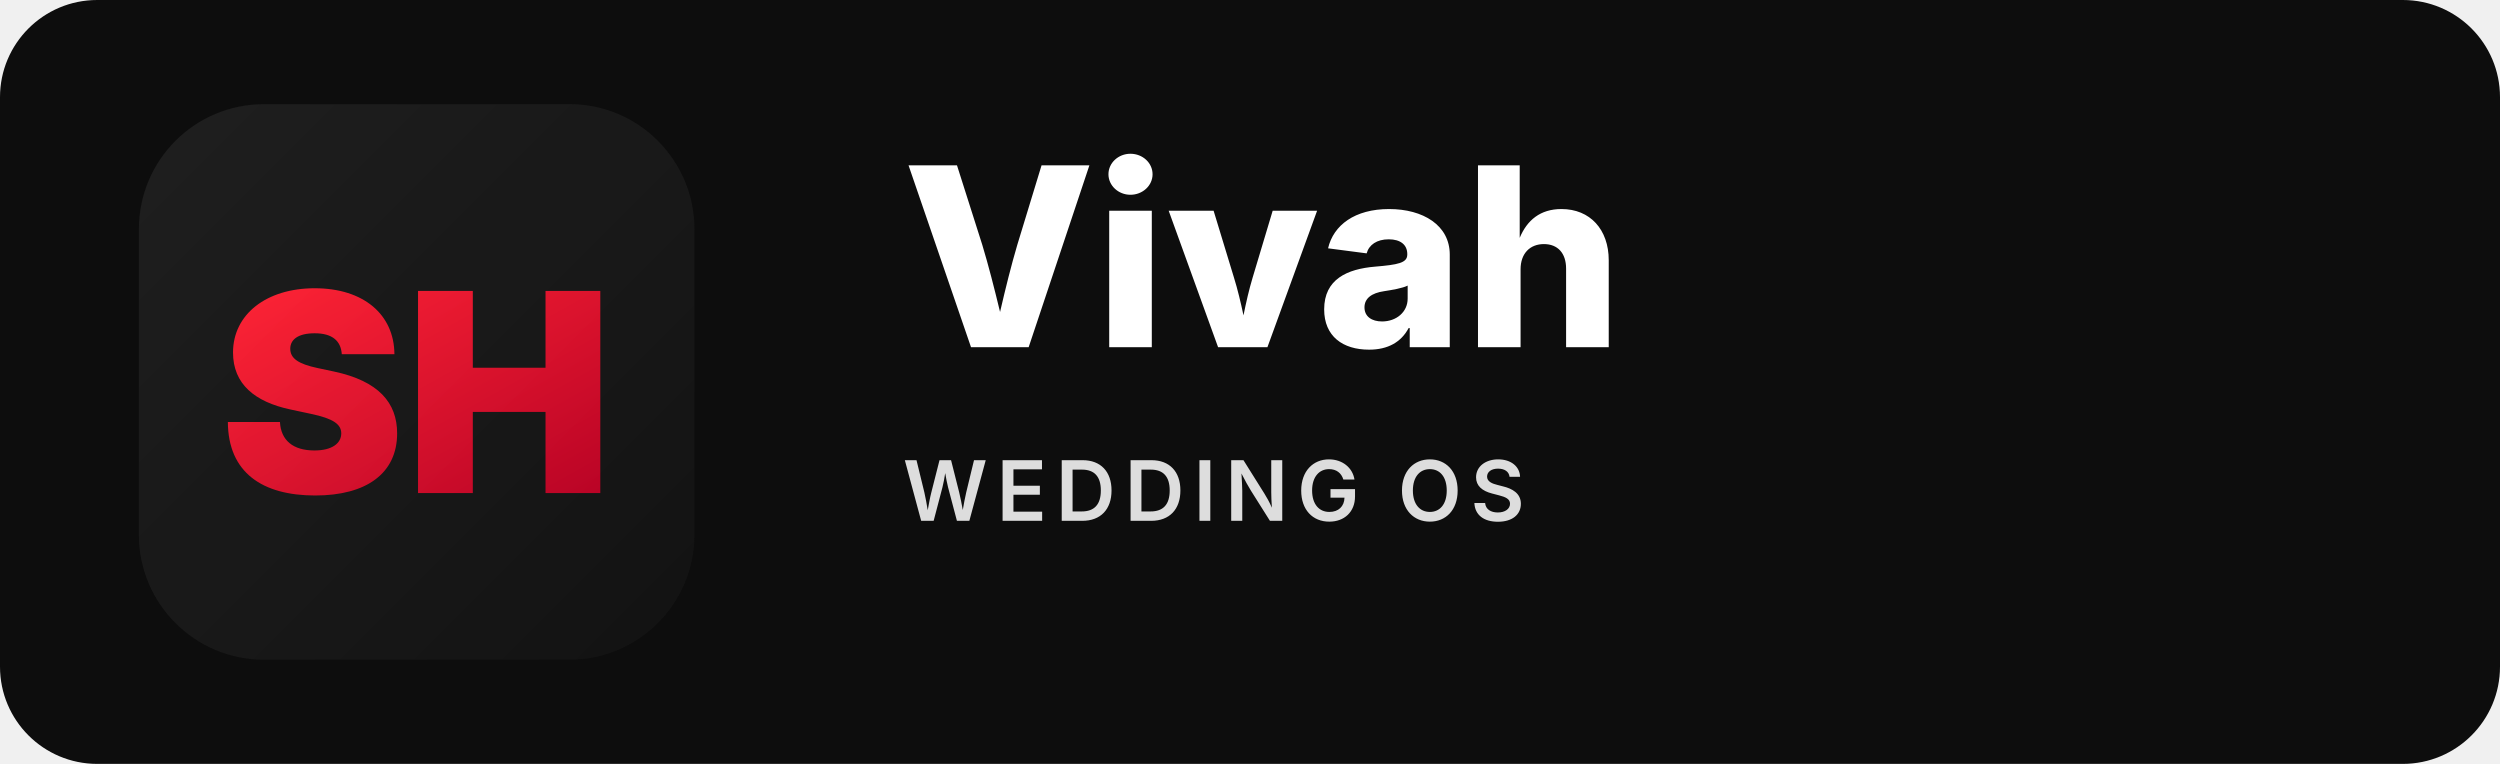
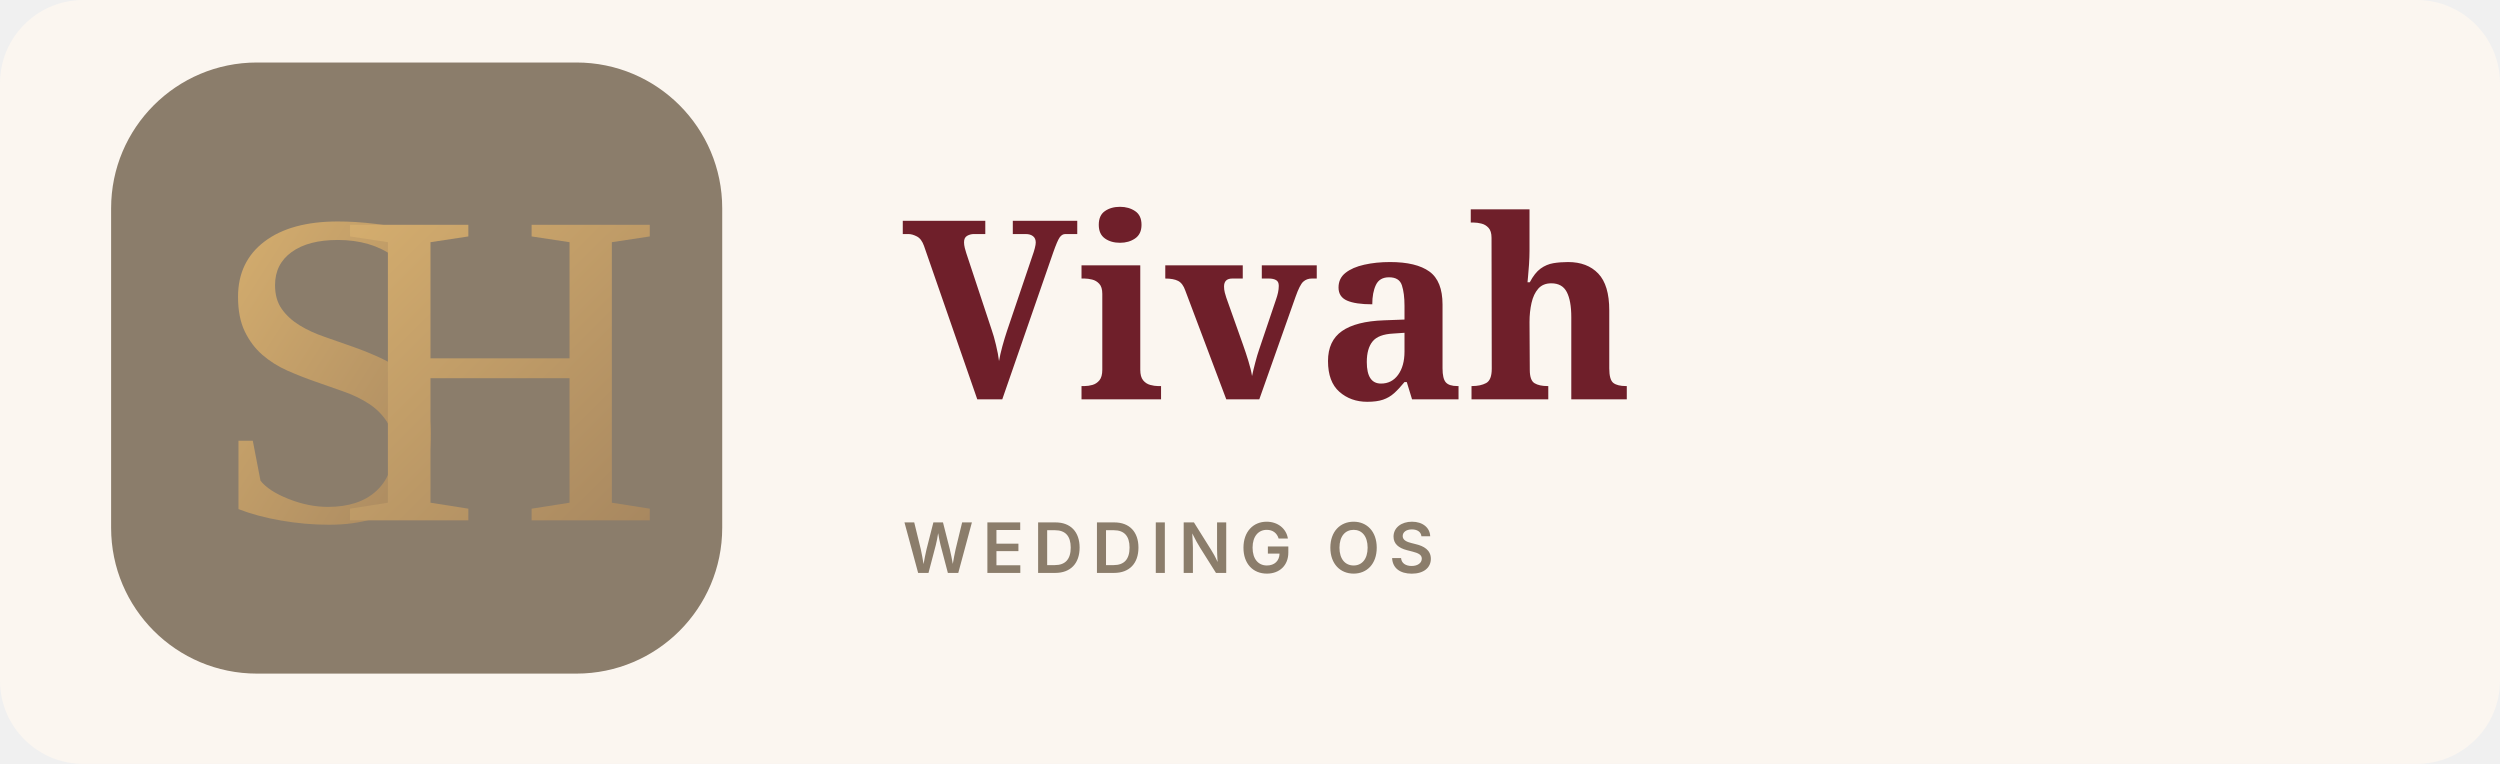
<svg xmlns="http://www.w3.org/2000/svg" viewBox="0 0 720 220" role="img" aria-labelledby="title desc">
  <defs>
-     <linearGradient id="red" x1="0" x2="1" y1="0" y2="1">
-       <stop offset="0%" stop-color="#ff1b2d" />
-       <stop offset="100%" stop-color="#b80023" />
-     </linearGradient>
-     <linearGradient id="shine" x1="0" x2="1" y1="0" y2="1">
-       <stop offset="0%" stop-color="#ffffff" stop-opacity="0.35" />
-       <stop offset="100%" stop-color="#ffffff" stop-opacity="0" />
+     <linearGradient id="goldLogo" x1="0" y1="0" x2="1" y2="1">
+       <stop offset="0%" stop-color="#d4ad6e" />
+       <stop offset="100%" stop-color="#a88860" />
    </linearGradient>
  </defs>
-   <rect width="720" height="220" rx="28" fill="#0d0d0d" />
-   <g transform="translate(40 30)">
-     <rect x="0" y="0" width="160" height="160" rx="36" fill="#121212" />
-     <text x="80" y="112" text-anchor="middle" font-family="Inter, 'Helvetica Neue', Arial, sans-serif" font-size="80" font-weight="900" fill="url(#red)">SH</text>
-     <rect x="0" y="0" width="160" height="160" rx="36" fill="url(#shine)" opacity="0.16" />
+   <rect width="720" height="220" rx="24" fill="#fbf6f0" />
+   <g transform="translate(32, 18)">
+     <rect x="0" y="0" width="176" height="176" rx="42" fill="#8b7d6b" />
+     <g transform="translate(88, 88)" text-anchor="middle" dominant-baseline="central">
+       <text x="-24" y="0" font-family="Didot, 'Times New Roman', serif" font-size="130" font-weight="300" fill="url(#goldLogo)">S</text>
+       <text x="24" y="0" font-family="Didot, 'Times New Roman', serif" font-size="130" font-weight="300" fill="url(#goldLogo)">H</text>
+     </g>
  </g>
-   <text x="260" y="100" fill="#fff" font-family="Inter, 'Helvetica Neue', Arial, sans-serif" font-size="72" font-weight="800">Vivah</text>
-   <text x="260" y="150" fill="#ddd" font-family="Inter, 'Helvetica Neue', Arial, sans-serif" font-size="24" font-weight="600" letter-spacing="2.5">WEDDING OS</text>
+   <text x="260" y="115" fill="#6f1f2a" font-family="Playfair Display, Georgia, serif" font-size="72" font-weight="700">Vivah</text>
+   <text x="260" y="165" fill="#8b7d6b" font-family="Inter, Arial, sans-serif" font-size="20" font-weight="600" letter-spacing="2.5">WEDDING OS</text>
</svg>
